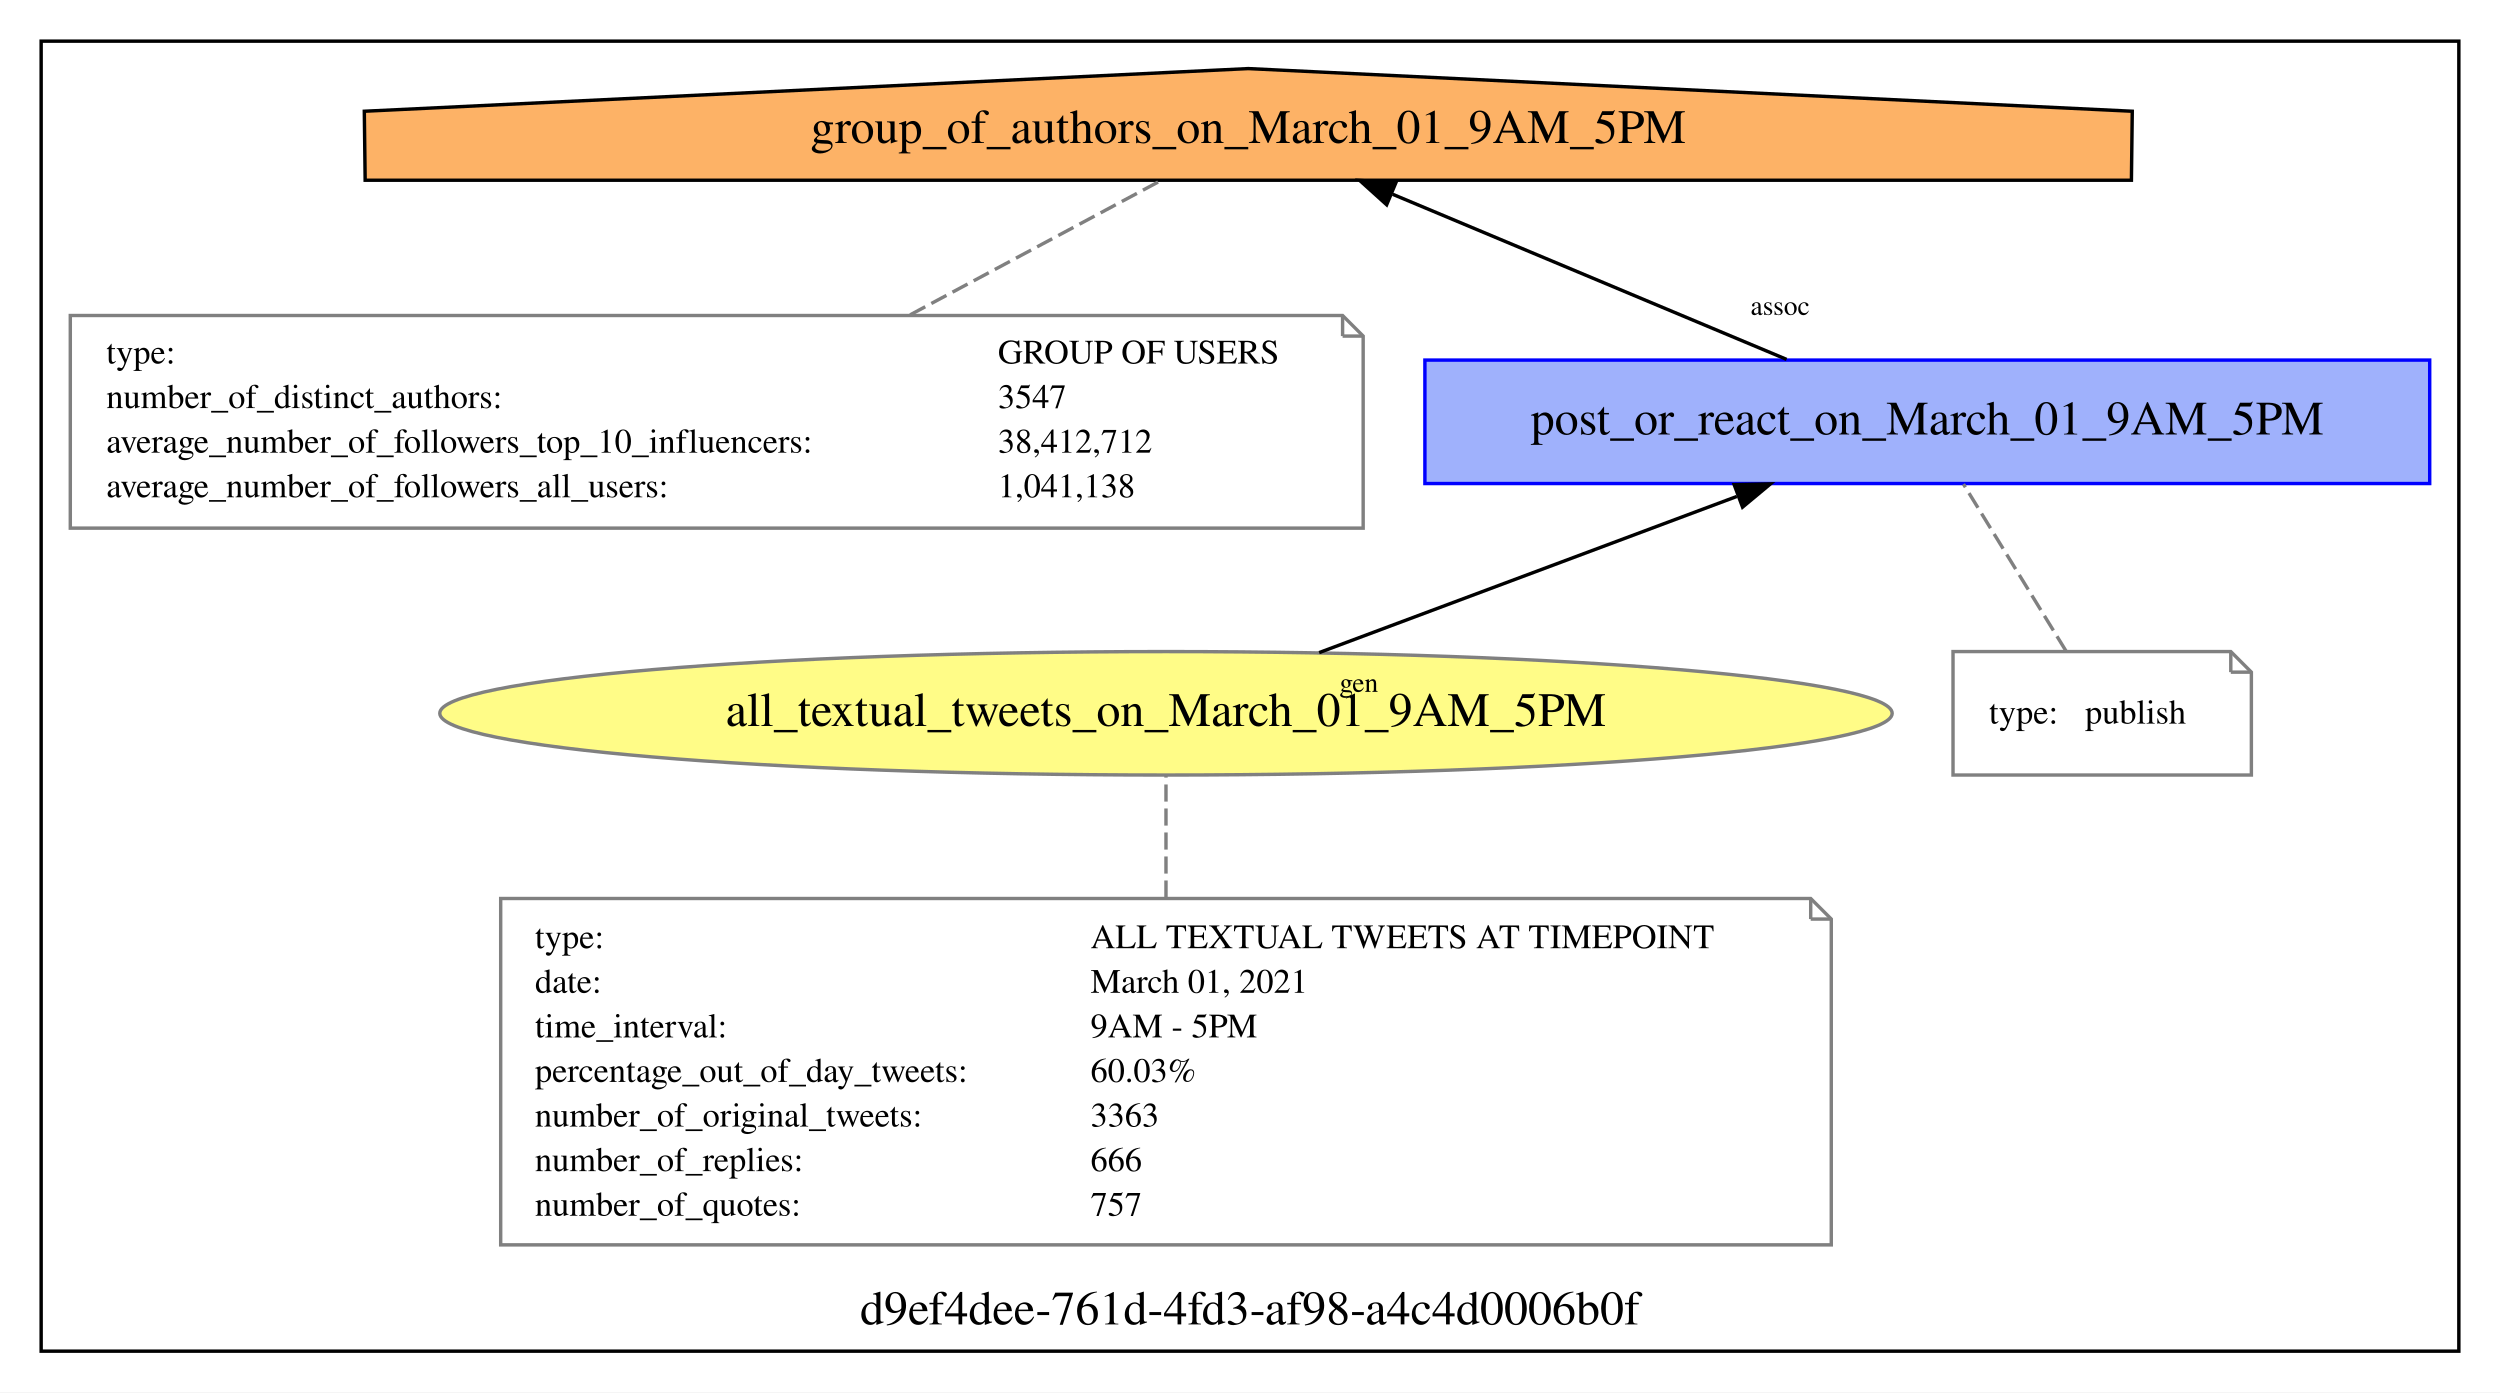
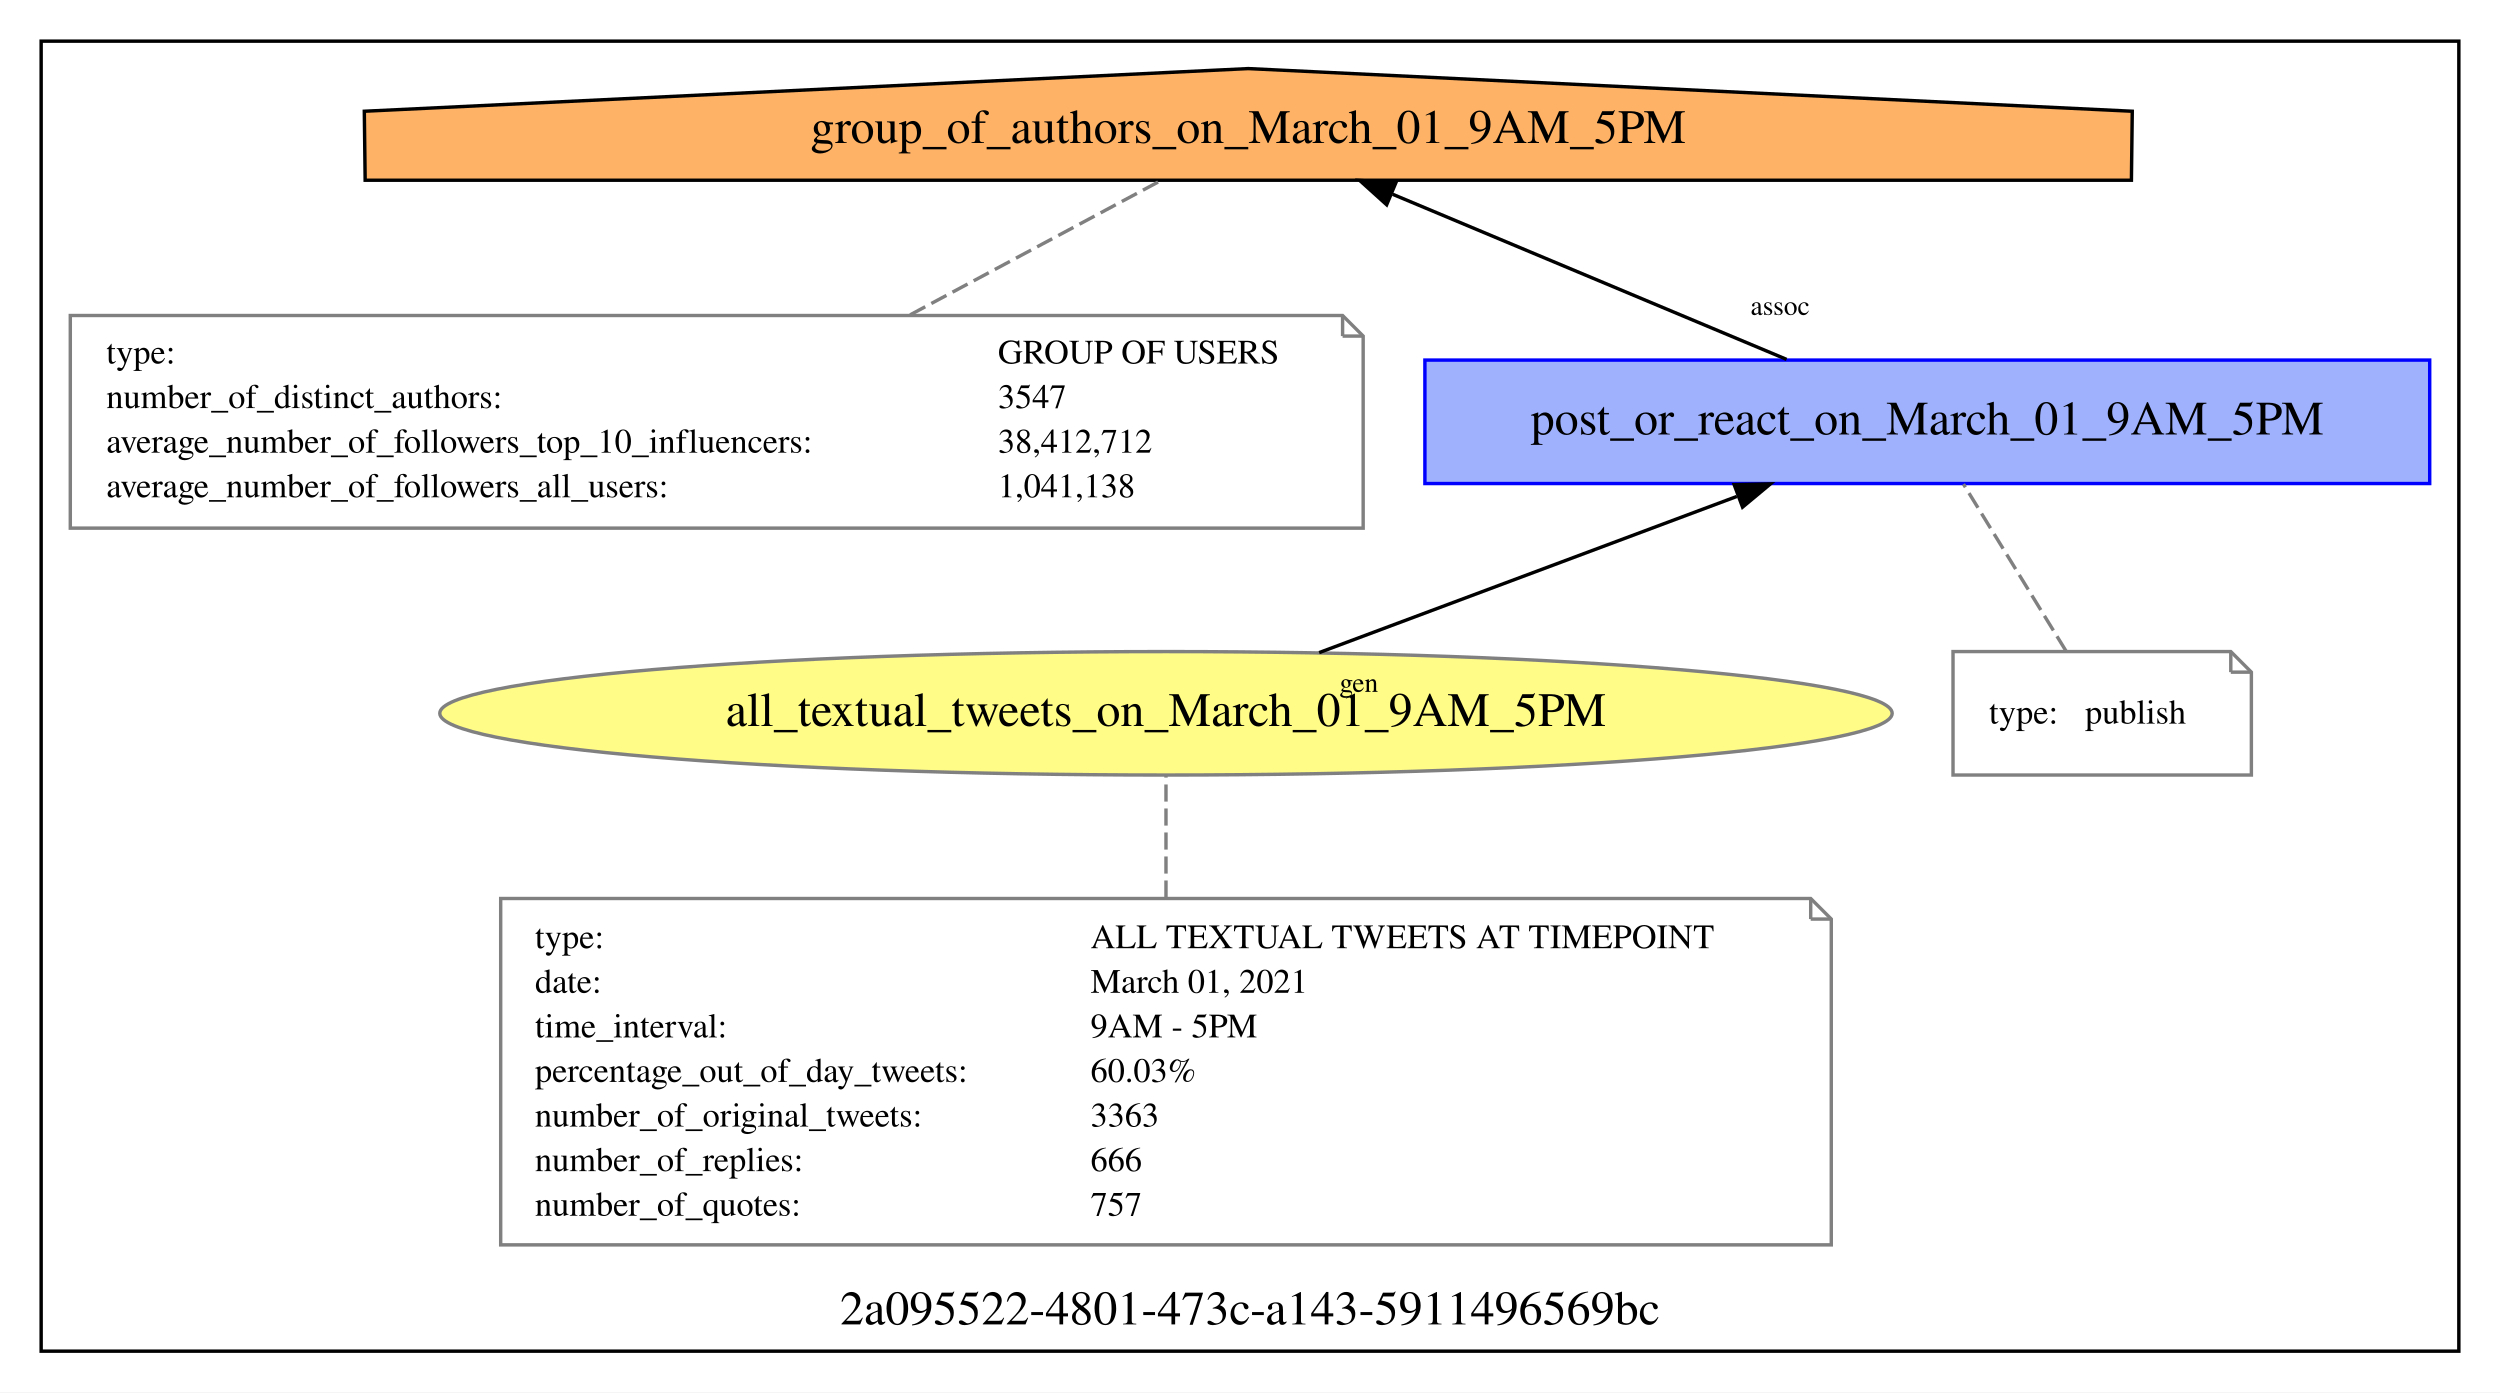
<svg xmlns="http://www.w3.org/2000/svg" xmlns:xlink="http://www.w3.org/1999/xlink" width="729pt" height="406pt" viewBox="0.00 0.00 729.00 406.00">
  <g id="graph0" class="graph" transform="scale(1 1) rotate(0) translate(4 402)">
    <polygon fill="white" stroke="transparent" points="-4,4 -4,-402 725,-402 725,4 -4,4" />
    <g id="clust1" class="cluster">
      <g id="a_clust1">
-         <a xlink:href="urn:uuid:d9ef4dee-761d-4fd3-af98-a4c4d0006b0f" xlink:title="d9ef4dee-761d-4fd3-af98-a4c4d0006b0f">
+         <a xlink:href="urn:uuid:2a095522-4801-473c-a143-5911496569bc" xlink:title="2a095522-4801-473c-a143-5911496569bc">
          <polygon fill="none" stroke="black" points="8,-8 8,-390 713,-390 713,-8 8,-8" />
-           <text text-anchor="middle" x="360.5" y="-15.8" font-family="Times,serif" font-size="14.00">d9ef4dee-761d-4fd3-af98-a4c4d0006b0f</text>
+           <text text-anchor="middle" x="360.5" y="-15.8" font-family="Times,serif" font-size="14.00">2a095522-4801-473c-a143-5911496569bc</text>
        </a>
      </g>
    </g>
    <g id="node1" class="node">
      <g id="a_node1">
        <a xlink:href="http://twitter.com/post_or_react_on_March_01_9AM_5PM" xlink:title="post_or_react_on_March_01_9AM_5PM">
          <polygon fill="#9fb1fc" stroke="#0000ff" points="704.5,-297 411.5,-297 411.5,-261 704.5,-261 704.5,-297" />
          <text text-anchor="middle" x="558" y="-275.3" font-family="Times,serif" font-size="14.00">post_or_react_on_March_01_9AM_5PM</text>
        </a>
      </g>
    </g>
    <g id="node5" class="node">
      <g id="a_node5">
        <a xlink:href="http://twitter.com/group_of_authors_on_March_01_9AM_5PM" xlink:title="group_of_authors_on_March_01_9AM_5PM">
          <polygon fill="#fdb266" stroke="black" points="617.77,-369.56 360,-382 102.23,-369.56 102.48,-349.44 617.52,-349.44 617.77,-369.56" />
          <text text-anchor="middle" x="360" y="-360.3" font-family="Times,serif" font-size="14.00">group_of_authors_on_March_01_9AM_5PM</text>
        </a>
      </g>
    </g>
    <g id="edge5" class="edge">
      <path fill="none" stroke="black" d="M516.97,-297.2C483.37,-311.29 435.99,-331.14 402.1,-345.35" />
      <polygon fill="black" stroke="black" points="400.35,-342.29 392.48,-349.39 403.05,-348.75 400.35,-342.29" />
      <text text-anchor="middle" x="515.08" y="-310.18" font-family="Times,serif" font-size="8.00">assoc</text>
    </g>
    <g id="node2" class="node">
      <polygon fill="none" stroke="gray" points="646.5,-212 565.5,-212 565.5,-176 652.5,-176 652.5,-206 646.5,-212" />
      <polyline fill="none" stroke="gray" points="646.5,-212 646.5,-206 " />
      <polyline fill="none" stroke="gray" points="652.5,-206 646.5,-206 " />
      <text text-anchor="start" x="576" y="-191" font-family="Times,serif" font-size="10.00">type:</text>
      <text text-anchor="start" x="604" y="-191" font-family="Times,serif" font-size="10.00">publish</text>
    </g>
    <g id="edge1" class="edge">
      <path fill="none" stroke="gray" stroke-dasharray="5,2" d="M598.43,-212.2C589.68,-226.44 577.3,-246.59 568.55,-260.82" />
    </g>
    <g id="node3" class="node">
      <g id="a_node3">
        <a xlink:href="http://twitter.com/all_textual_tweets_on_March_01_9AM_5PM" xlink:title="all_textual_tweets_on_March_01_9AM_5PM">
          <ellipse fill="#fffc87" stroke="#808080" cx="336" cy="-194" rx="211.76" ry="18" />
          <text text-anchor="middle" x="336" y="-190.3" font-family="Times,serif" font-size="14.00">all_textual_tweets_on_March_01_9AM_5PM</text>
        </a>
      </g>
    </g>
    <g id="edge4" class="edge">
      <path fill="none" stroke="black" d="M380.66,-211.7C415.76,-224.82 464.84,-243.17 502.47,-257.24" />
      <polygon fill="black" stroke="black" points="501.68,-260.68 512.27,-260.9 504.13,-254.12 501.68,-260.68" />
      <text text-anchor="middle" x="392.23" y="-200.26" font-family="Times,serif" font-size="8.00">gen</text>
    </g>
    <g id="node4" class="node">
      <polygon fill="none" stroke="gray" points="524,-140 142,-140 142,-39 530,-39 530,-134 524,-140" />
      <polyline fill="none" stroke="gray" points="524,-140 524,-134 " />
      <polyline fill="none" stroke="gray" points="530,-134 524,-134 " />
      <text text-anchor="start" x="152" y="-125.5" font-family="Times,serif" font-size="10.00">type:</text>
      <text text-anchor="start" x="314" y="-125.5" font-family="Times,serif" font-size="10.00">ALL TEXTUAL TWEETS AT TIMEPOINT</text>
      <text text-anchor="start" x="152" y="-112.5" font-family="Times,serif" font-size="10.00">date:</text>
      <text text-anchor="start" x="314" y="-112.5" font-family="Times,serif" font-size="10.00">March 01, 2021</text>
      <text text-anchor="start" x="152" y="-99.5" font-family="Times,serif" font-size="10.00">time_interval:</text>
      <text text-anchor="start" x="314" y="-99.5" font-family="Times,serif" font-size="10.00">9AM - 5PM</text>
      <text text-anchor="start" x="152" y="-86.5" font-family="Times,serif" font-size="10.00">percentage_out_of_day_tweets:</text>
      <text text-anchor="start" x="314" y="-86.5" font-family="Times,serif" font-size="10.00">60.03%</text>
      <text text-anchor="start" x="152" y="-73.5" font-family="Times,serif" font-size="10.00">number_of_original_tweets:</text>
      <text text-anchor="start" x="314" y="-73.5" font-family="Times,serif" font-size="10.00">3363</text>
      <text text-anchor="start" x="152" y="-60.5" font-family="Times,serif" font-size="10.00">number_of_replies:</text>
      <text text-anchor="start" x="314" y="-60.5" font-family="Times,serif" font-size="10.00">666</text>
      <text text-anchor="start" x="152" y="-47.5" font-family="Times,serif" font-size="10.00">number_of_quotes:</text>
      <text text-anchor="start" x="314" y="-47.5" font-family="Times,serif" font-size="10.00">757</text>
    </g>
    <g id="edge2" class="edge">
      <path fill="none" stroke="gray" stroke-dasharray="5,2" d="M336,-140.25C336,-153.1 336,-166.08 336,-175.95" />
    </g>
    <g id="node6" class="node">
      <polygon fill="none" stroke="gray" points="387.5,-310 16.5,-310 16.5,-248 393.5,-248 393.5,-304 387.5,-310" />
      <polyline fill="none" stroke="gray" points="387.5,-310 387.5,-304 " />
      <polyline fill="none" stroke="gray" points="393.5,-304 387.5,-304 " />
      <text text-anchor="start" x="27" y="-296" font-family="Times,serif" font-size="10.00">type:</text>
      <text text-anchor="start" x="287" y="-296" font-family="Times,serif" font-size="10.00">GROUP OF USERS</text>
      <text text-anchor="start" x="27" y="-283" font-family="Times,serif" font-size="10.00">number_of_distinct_authors:</text>
      <text text-anchor="start" x="287" y="-283" font-family="Times,serif" font-size="10.00">3547</text>
      <text text-anchor="start" x="27" y="-270" font-family="Times,serif" font-size="10.00">average_number_of_followers_top_10_influencers:</text>
      <text text-anchor="start" x="287" y="-270" font-family="Times,serif" font-size="10.00">38,412,712</text>
      <text text-anchor="start" x="27" y="-257" font-family="Times,serif" font-size="10.00">average_number_of_followers_all_users:</text>
      <text text-anchor="start" x="287" y="-257" font-family="Times,serif" font-size="10.00">1,041,138</text>
    </g>
    <g id="edge3" class="edge">
      <path fill="none" stroke="gray" stroke-dasharray="5,2" d="M261.4,-310.2C286.5,-323.64 314.8,-338.8 334.62,-349.41" />
    </g>
  </g>
</svg>
